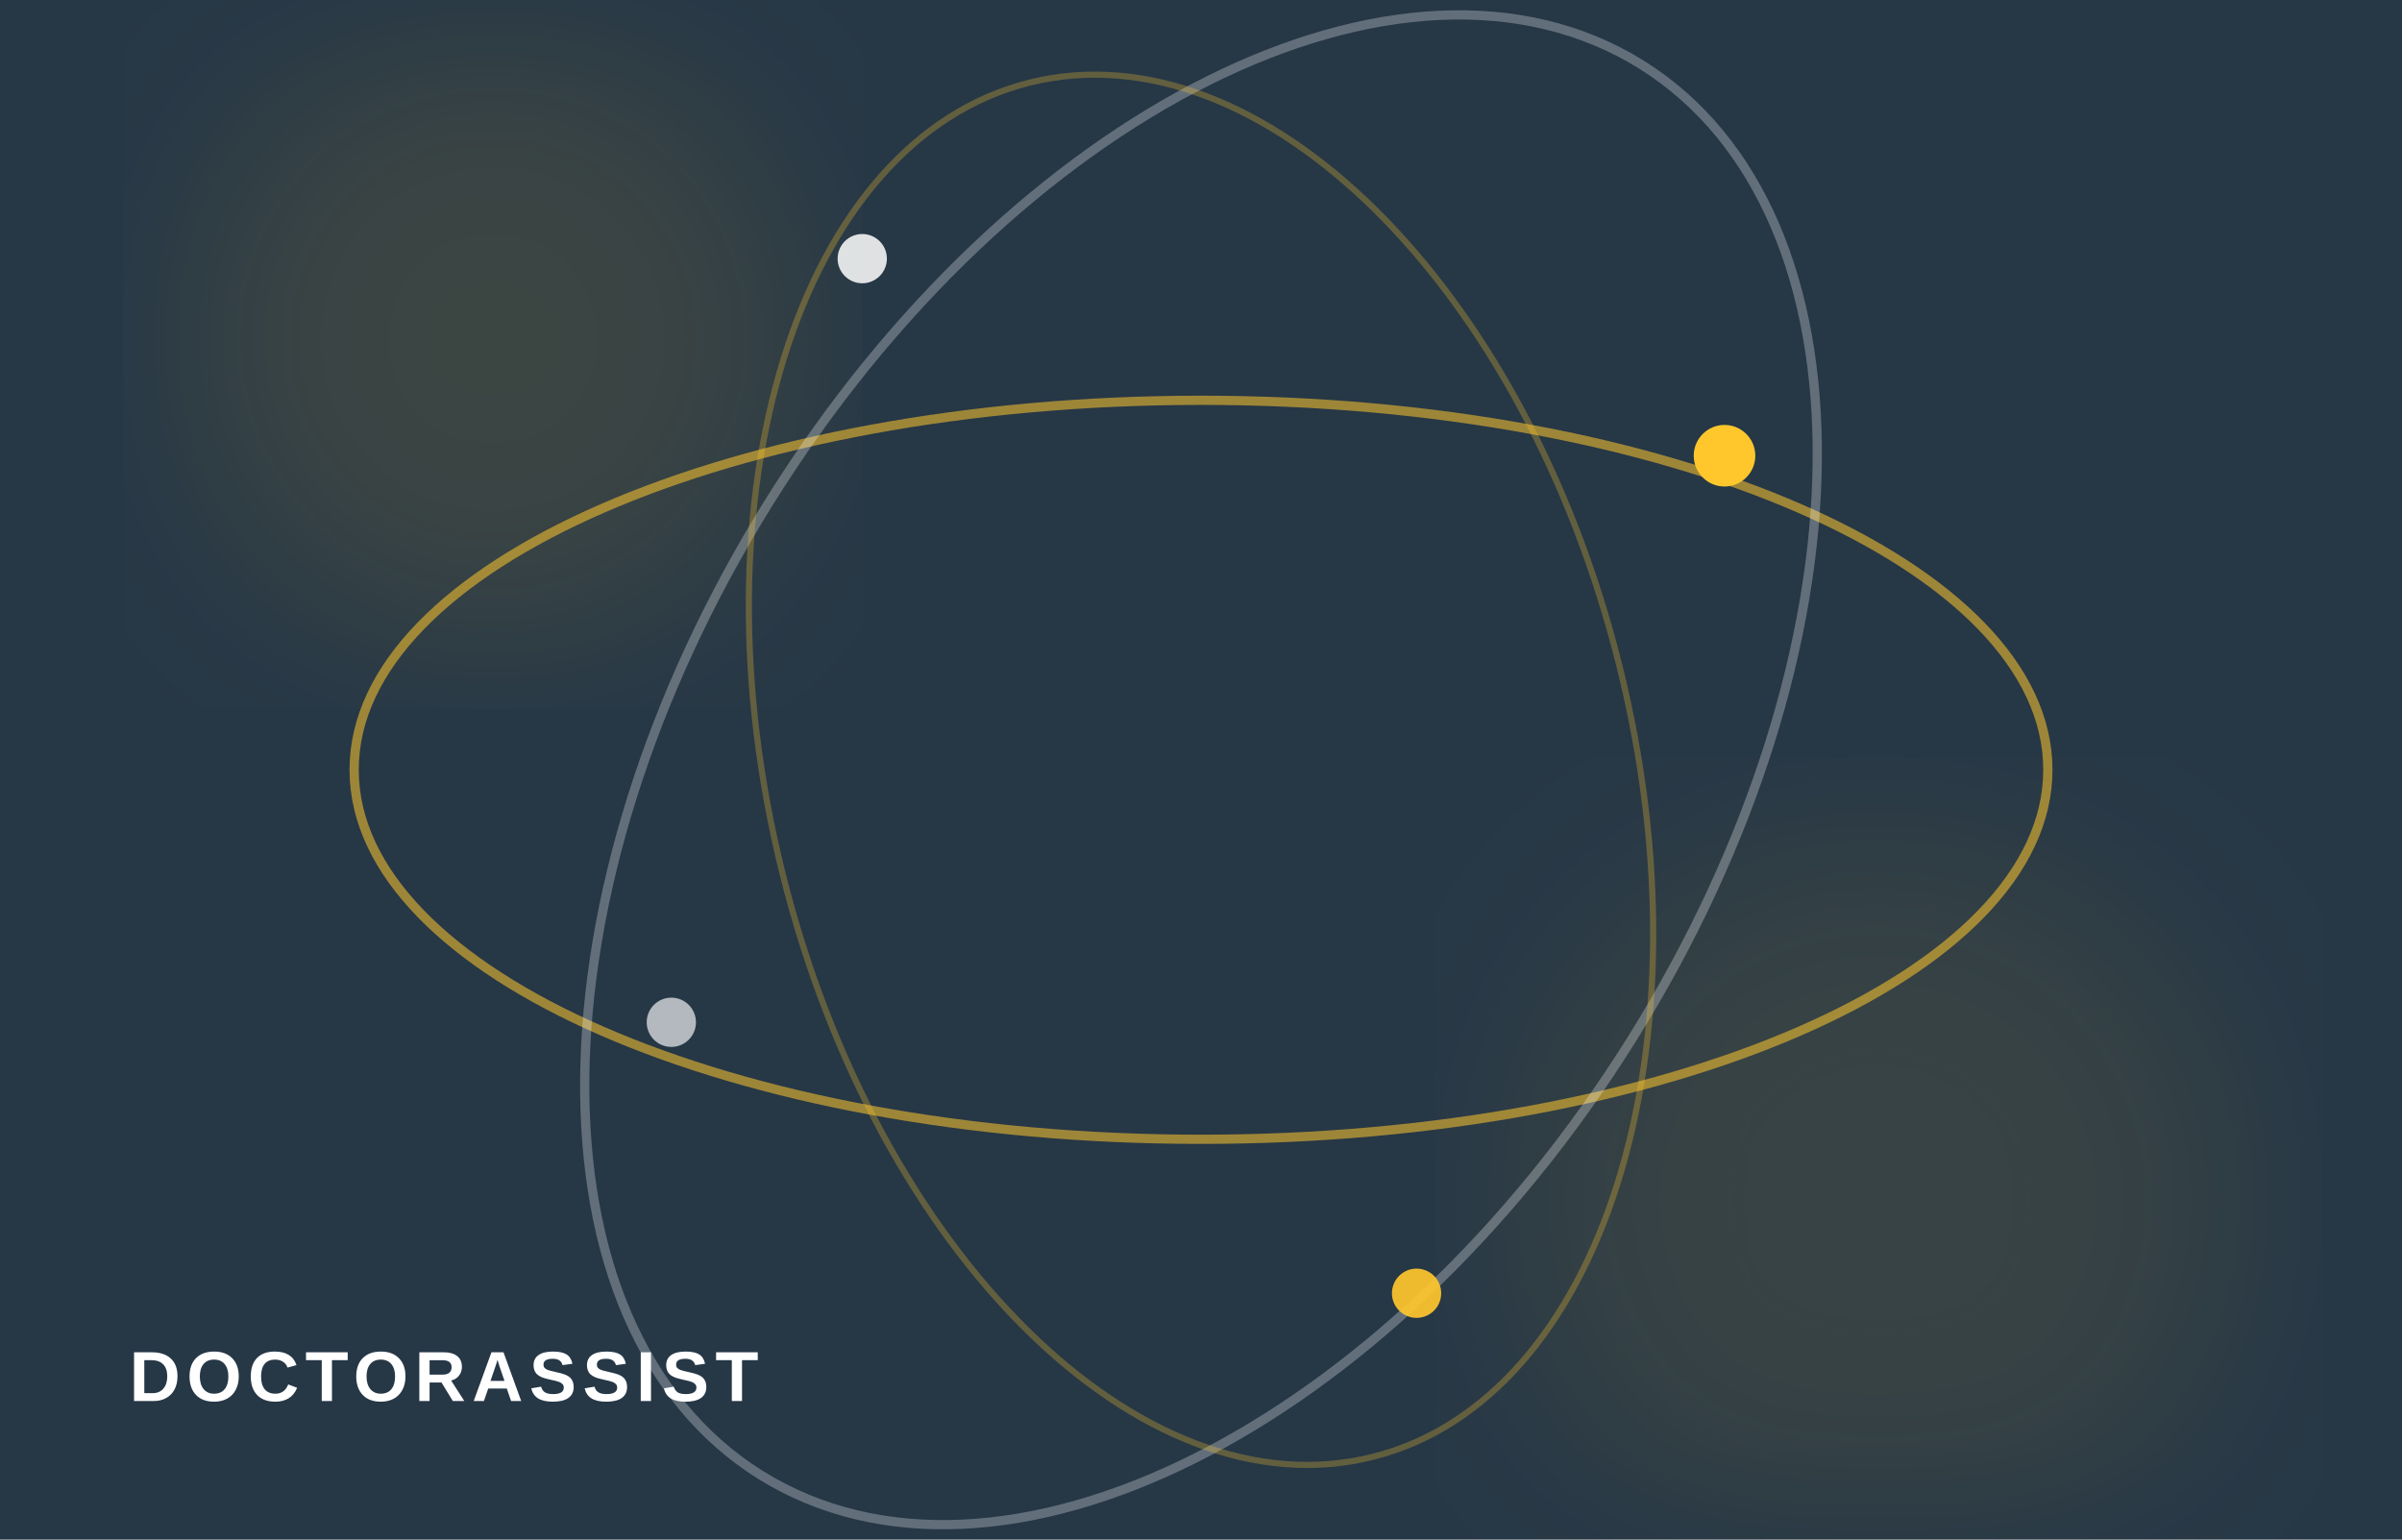
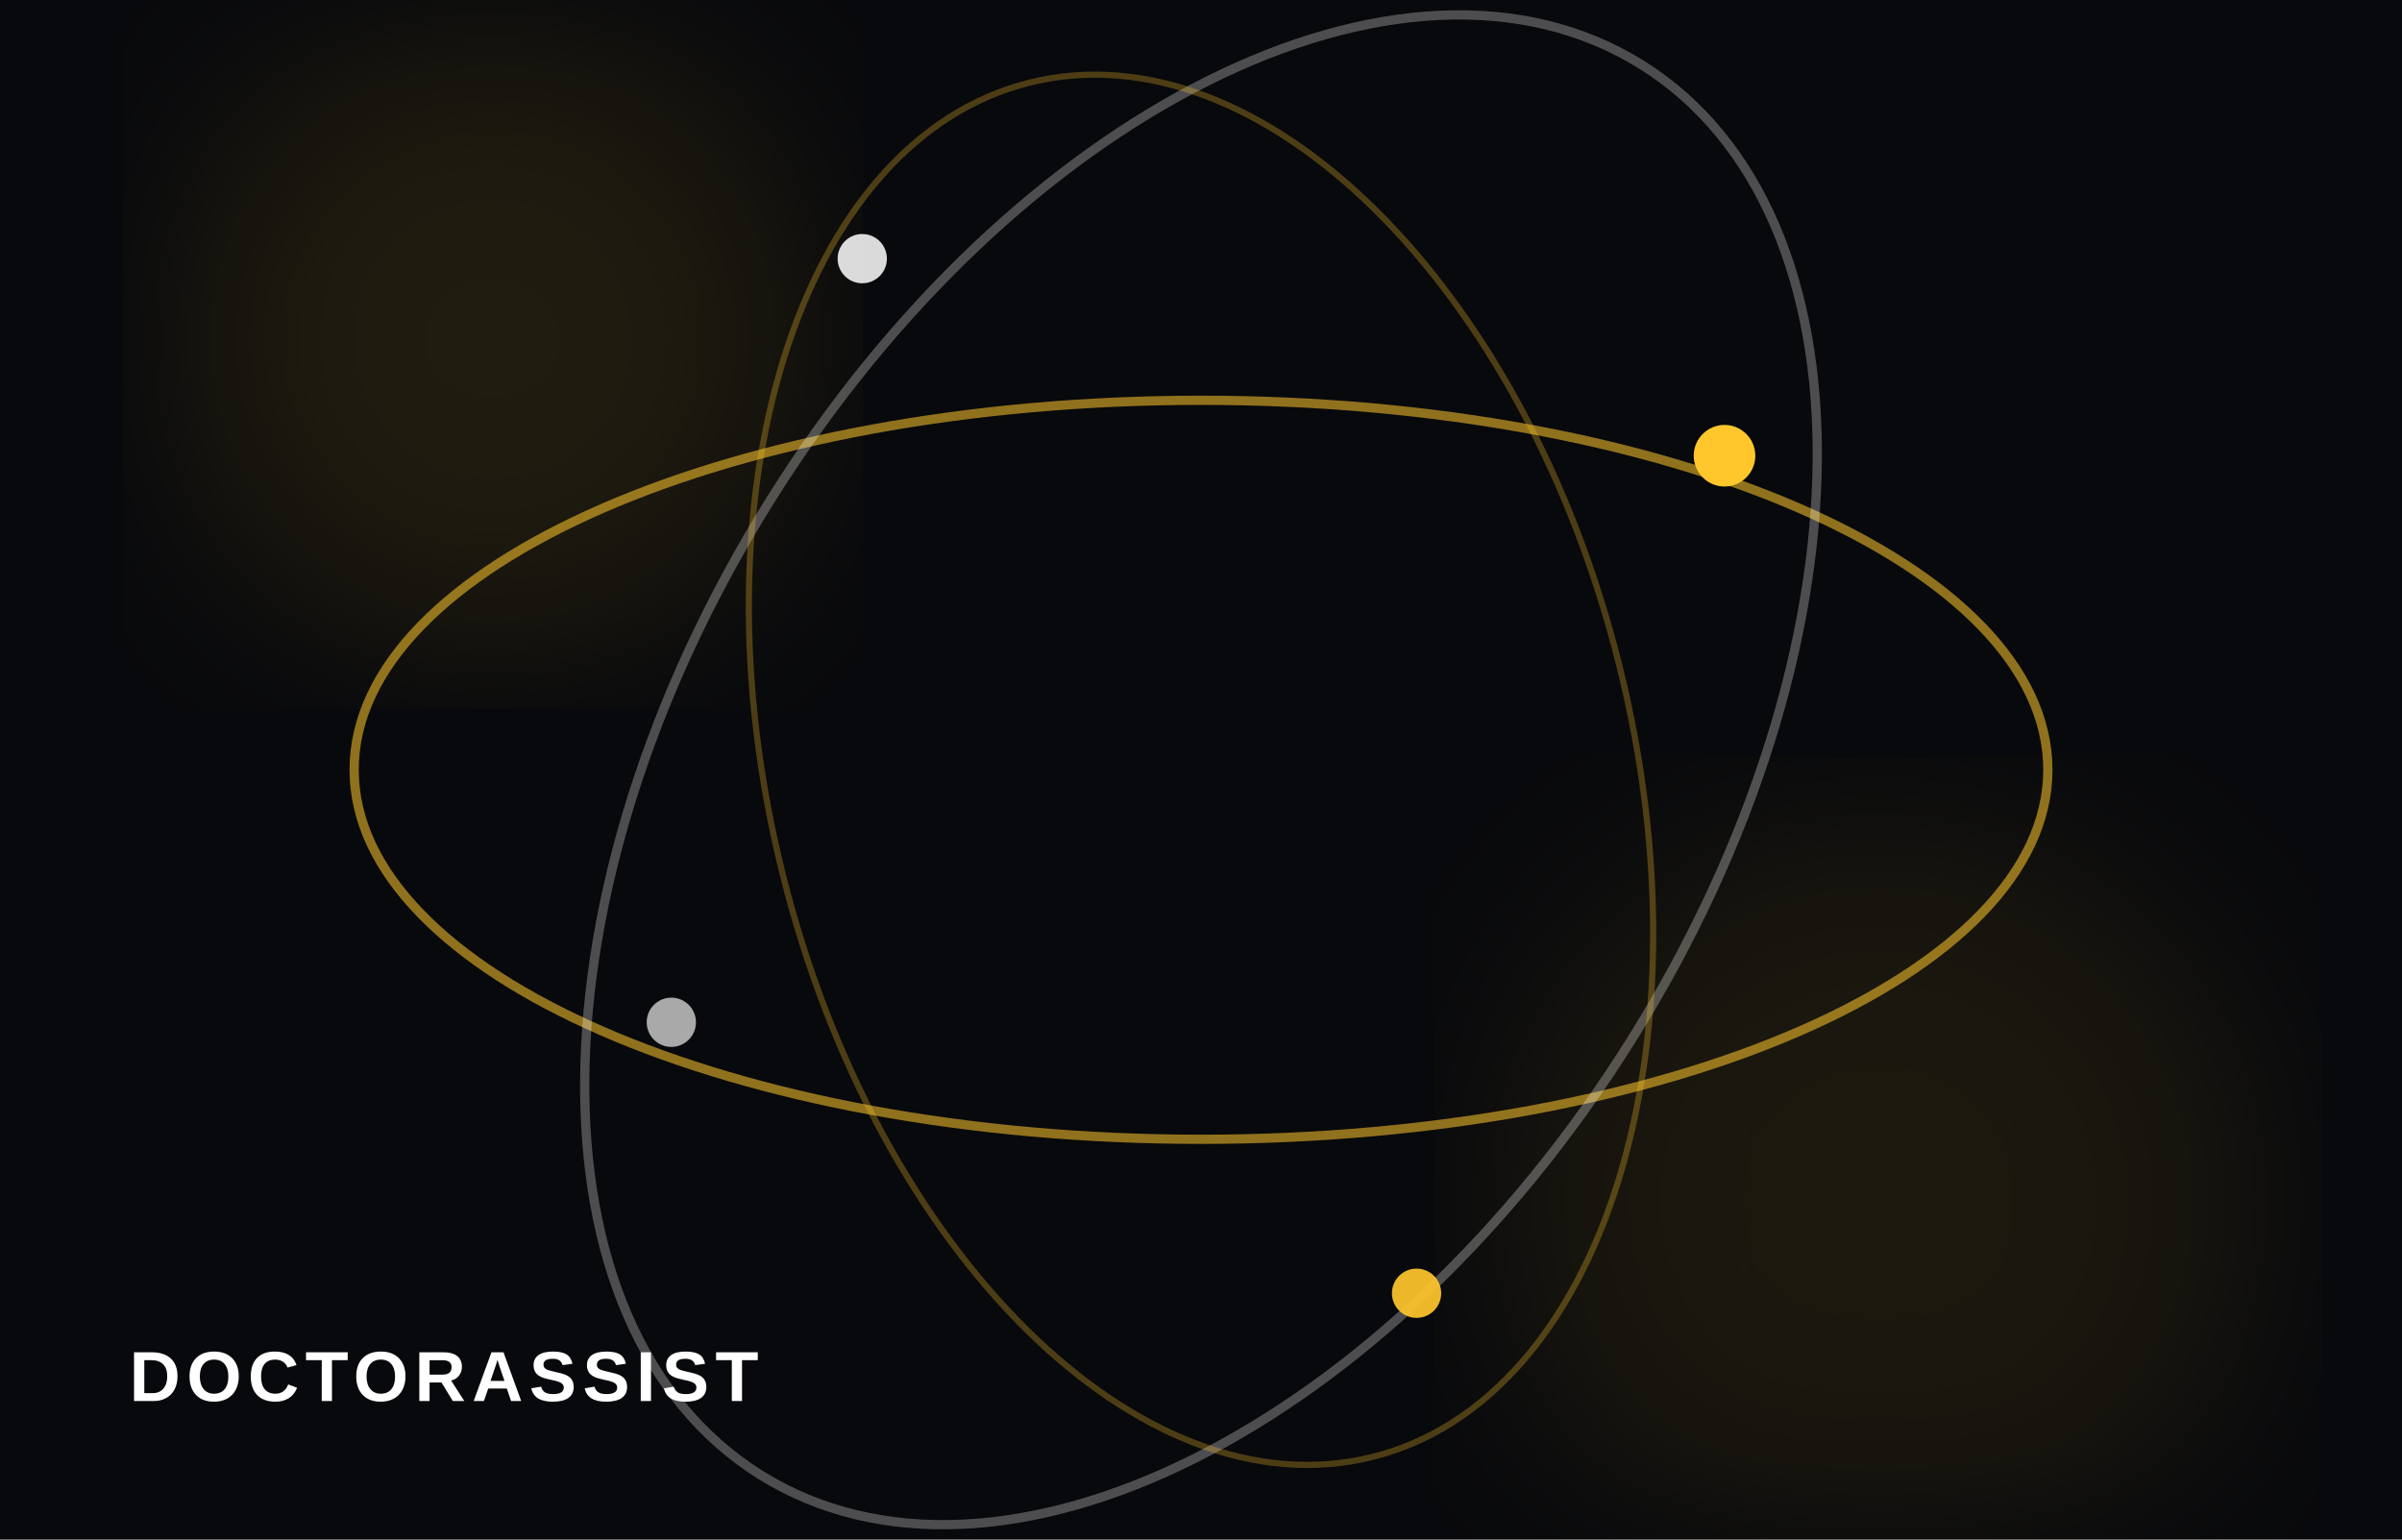
<svg xmlns="http://www.w3.org/2000/svg" width="780" height="500" viewBox="0 0 780 500">
-   <rect width="780" height="500" fill="#263746" />
+   <rect width="780" height="500" fill="#08090C" />
  <defs>
    <filter id="blur">
      <feGaussianBlur stdDeviation="32" />
    </filter>
    <linearGradient id="g" x1="0" y1="0" x2="1" y2="1">
      <stop offset="0%" stop-color="#FFC72C" stop-opacity=".9" />
      <stop offset="100%" stop-color="#ffffff" stop-opacity=".25" />
    </linearGradient>
  </defs>
  <circle cx="160" cy="110" r="100" fill="#FFC72C" opacity=".10" filter="url(#blur)" />
  <circle cx="610" cy="390" r="120" fill="#FFC72C" opacity=".08" filter="url(#blur)" />
  <ellipse cx="390" cy="250" rx="275" ry="120" fill="none" stroke="#FFC72C" stroke-opacity=".55" stroke-width="3" />
  <ellipse cx="390" cy="250" rx="165" ry="270" transform="rotate(32 390 250)" fill="none" stroke="#fff" stroke-opacity=".28" stroke-width="3" />
  <ellipse cx="390" cy="250" rx="140" ry="230" transform="rotate(-14 390 250)" fill="none" stroke="#FFC72C" stroke-opacity=".28" stroke-width="2" />
  <circle cx="560" cy="148" r="10" fill="#FFC72C" />
  <circle cx="280" cy="84" r="8" fill="#fff" opacity=".85" />
  <circle cx="218" cy="332" r="8" fill="#fff" opacity=".65" />
  <circle cx="460" cy="420" r="8" fill="#FFC72C" opacity=".92" />
  <text x="42" y="455" fill="#fff" font-family="Arial, Helvetica, sans-serif" font-size="23" font-weight="700" letter-spacing="2">DOCTORASSIST</text>
</svg>
